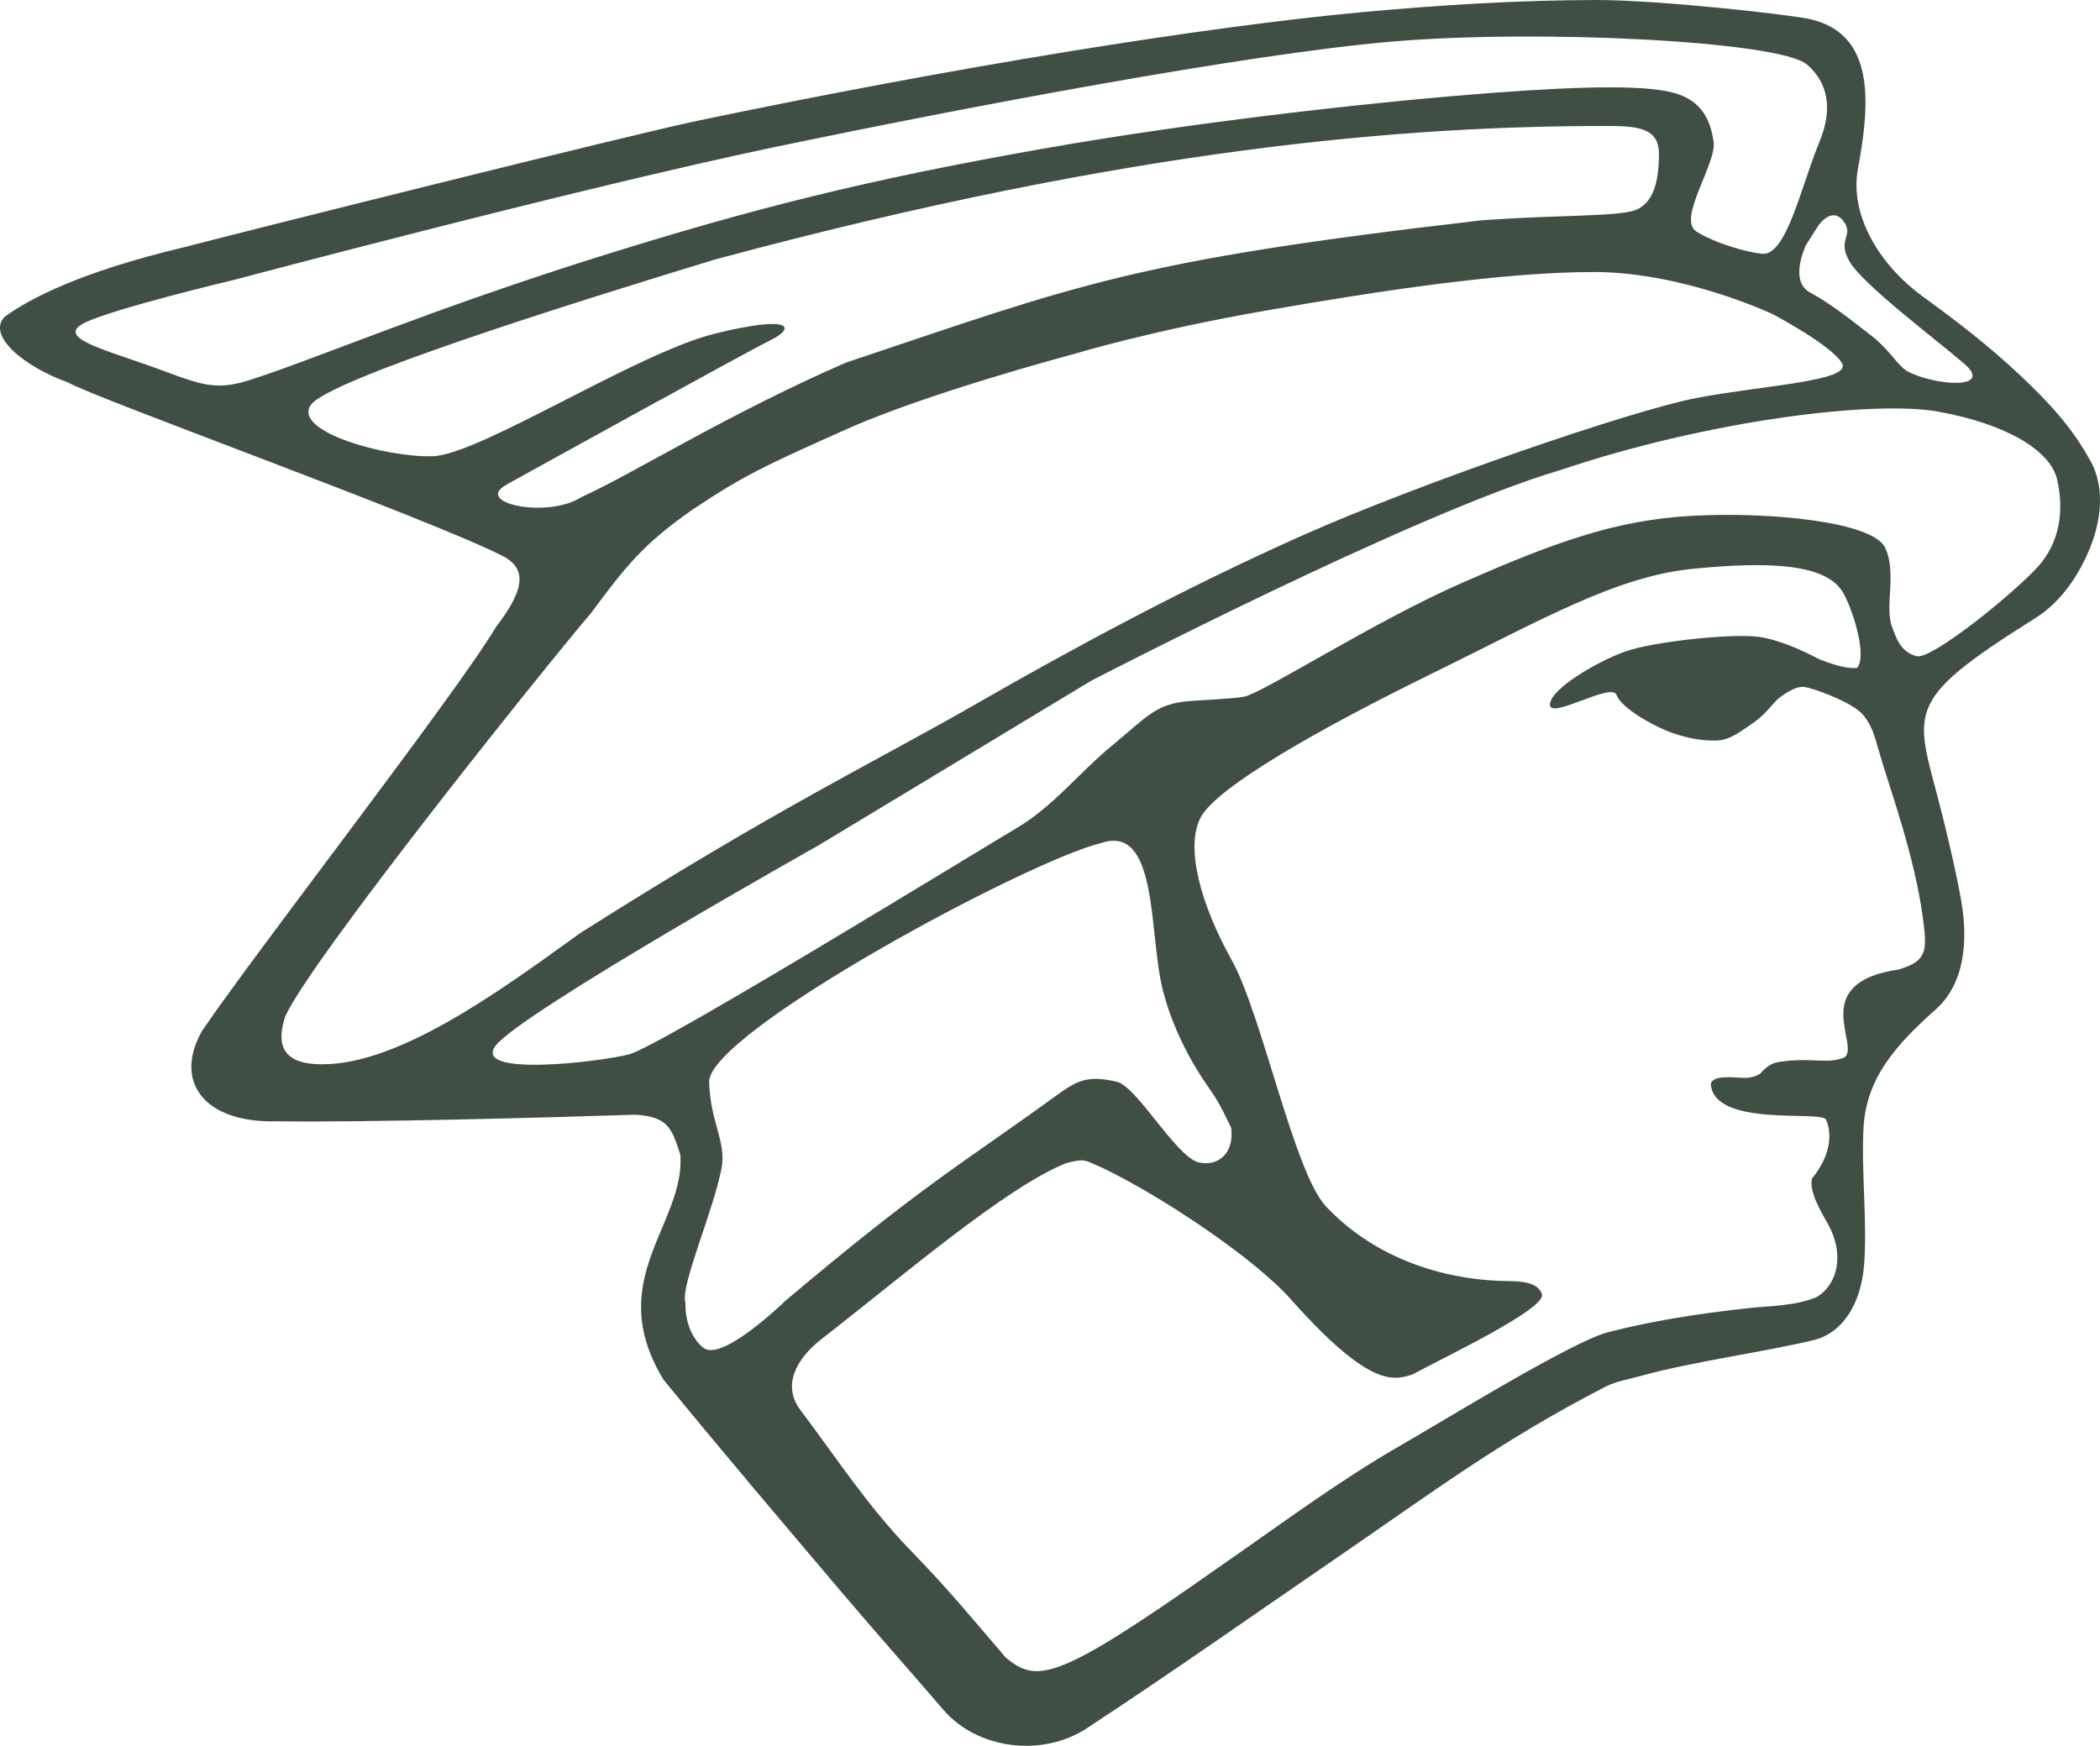
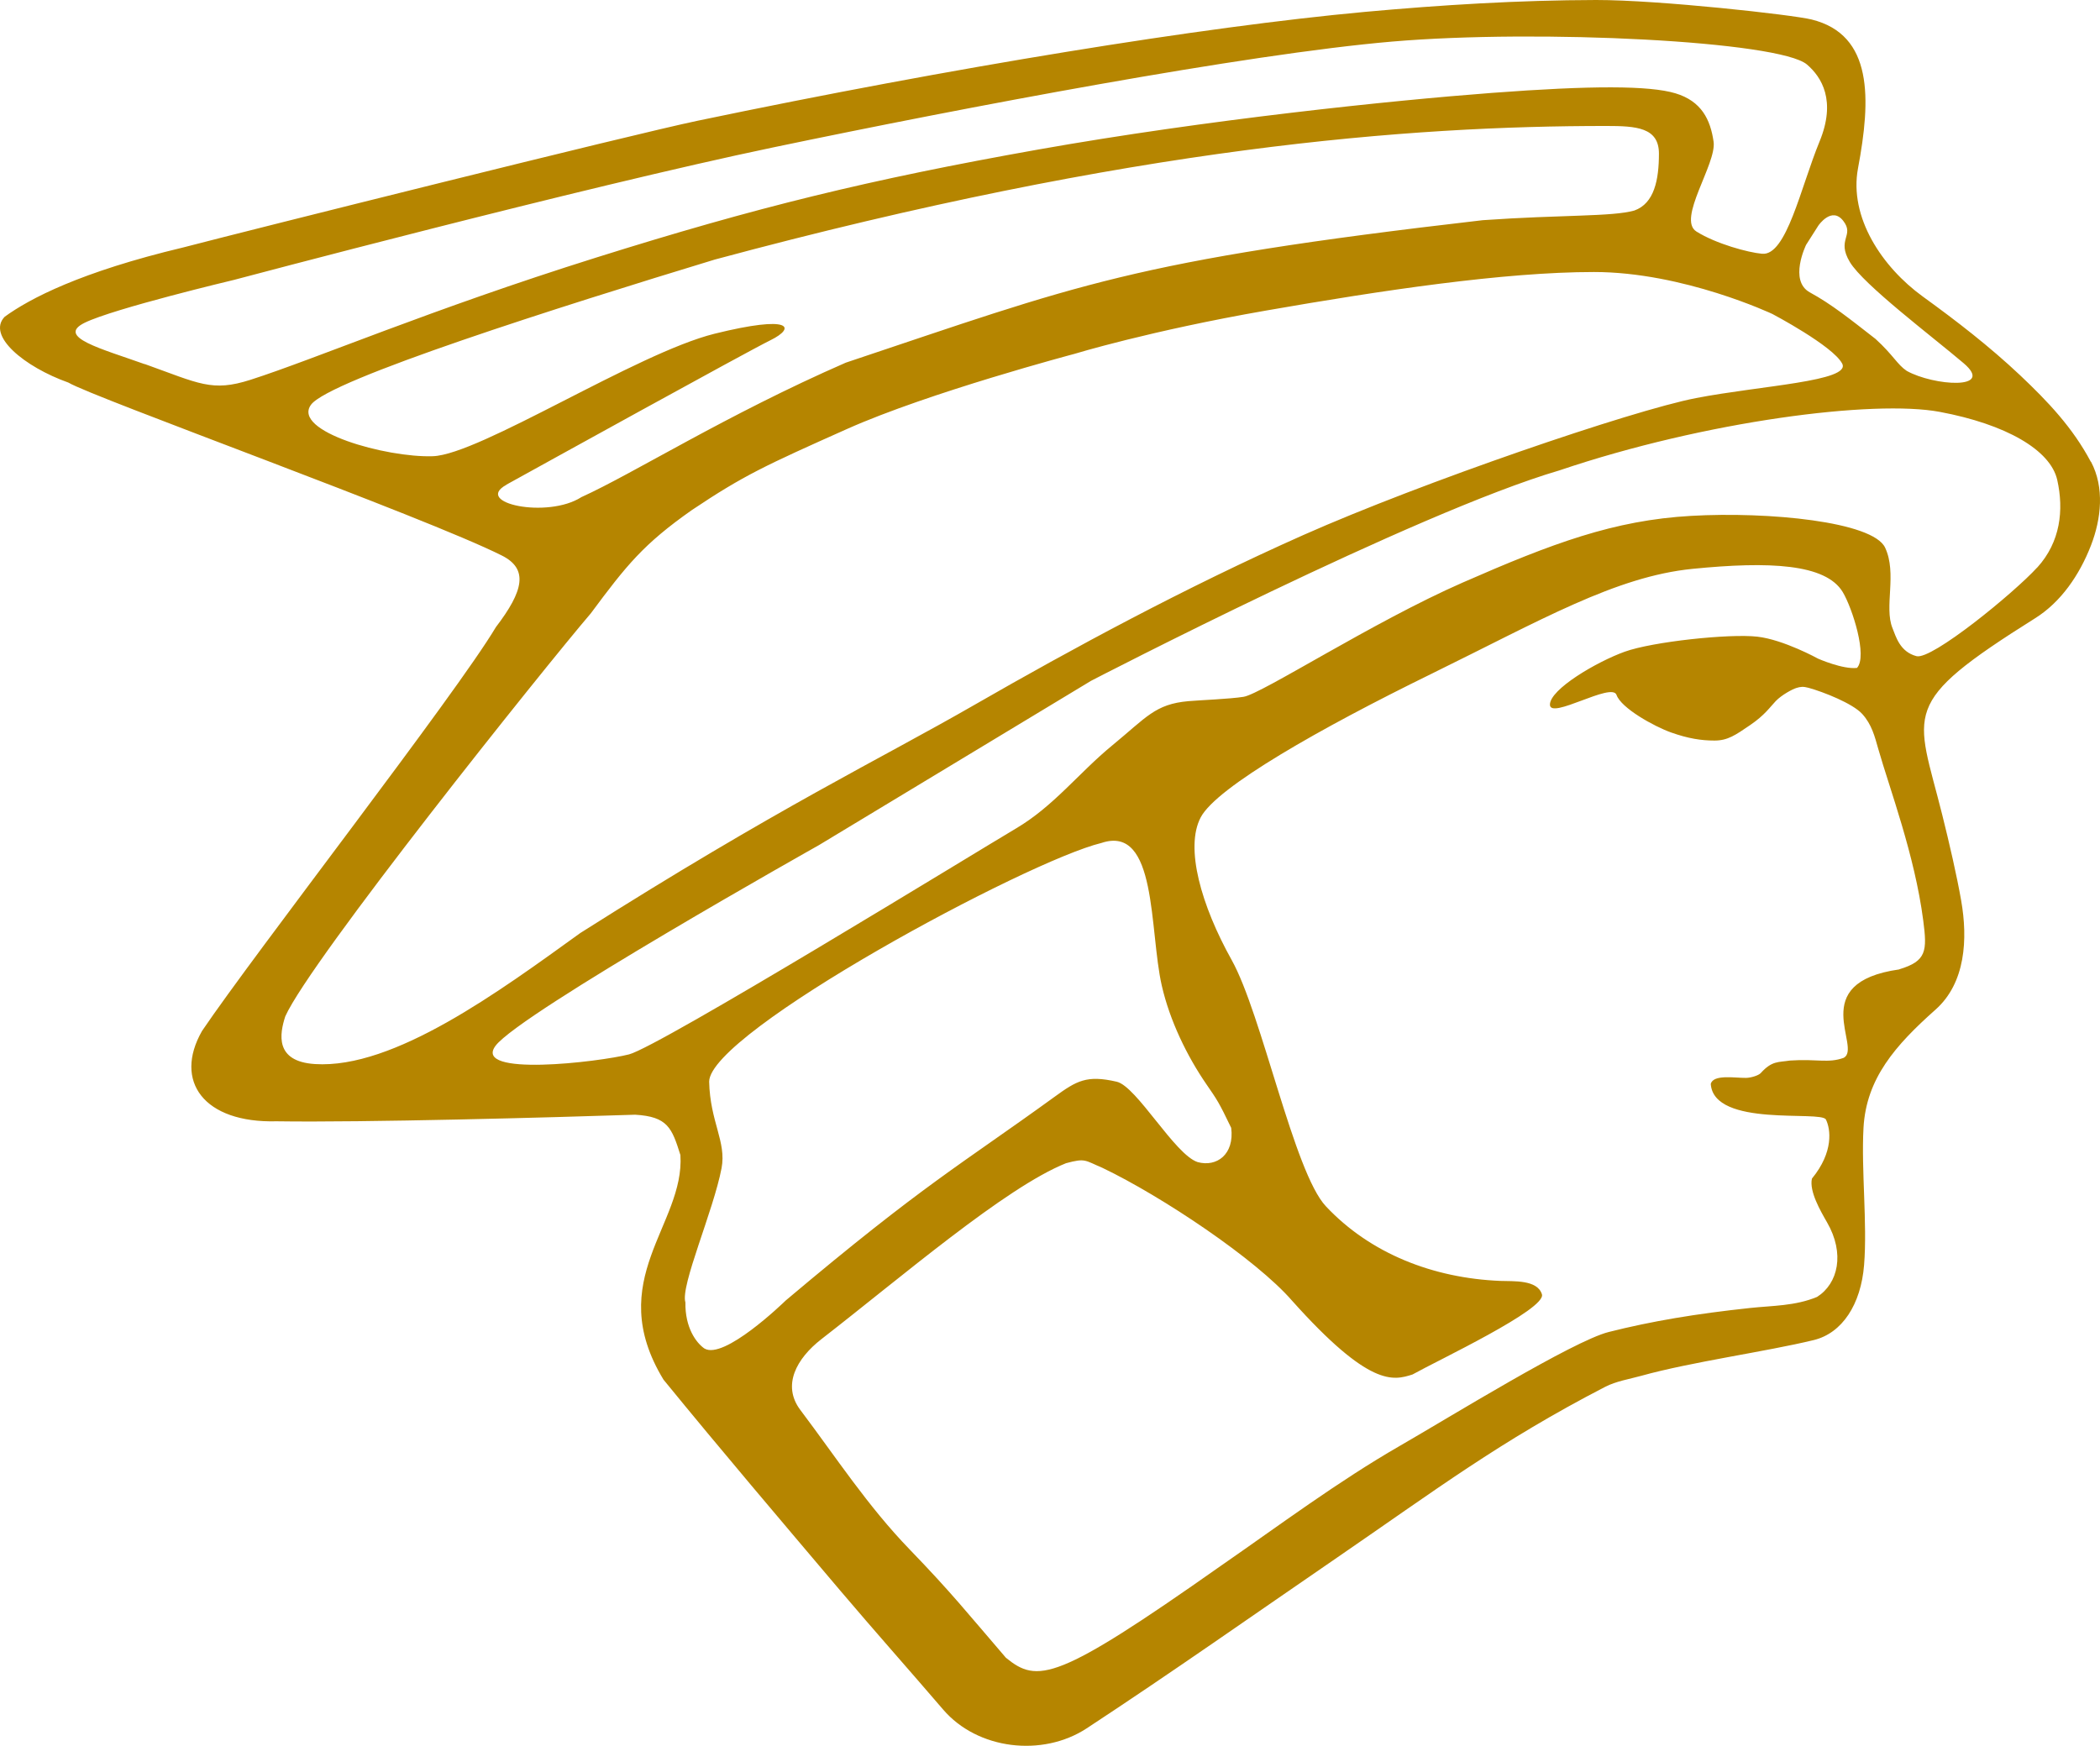
<svg xmlns="http://www.w3.org/2000/svg" id="Layer_1" data-name="Layer 1" viewBox="0 0 252.014 209.552" version="1.1" width="252.014" height="209.552">
  <defs id="defs4">
    <style id="style2">
      .cls-1 {
        fill: #939598;
      }
    </style>
  </defs>
-   <path class="cls-1" d="m 250.913,55.43 c -2.18,-4.11 -5.15,-7.23 -8.49,-10.39 -3.65,-3.44 -7.63,-6.52 -11.68,-9.45 -4.87,-3.53 -8.87,-9.5 -7.77,-15.39 1.56,-8.3 1.84,-16.03 -5.57,-17.86 -2.29,-0.57 -18.33,-2.35 -25.86,-2.34 -9.27,0.02 -18.56,0.59 -27.78,1.43 -19.39,1.78 -49.4,6.66 -80.03,13.06 -8.03,1.68 -53.81,13.14 -61.74,15.21 -12.34,2.94 -18.43,6.14 -21.43,8.32 -2.19,2.27 2.36,6.02 7.64,7.9 2.93,1.77 42.79,16.12 52.02,20.76 3.21,1.61 2.62,4.23 -0.71,8.59 -4.83,8.11 -28.95,39.13 -35.27,48.48 -3.44,6.03 0.22,11.07 8.95,10.84 10.37,0.16 33.09,-0.46 43.03,-0.79 3.91,0.23 4.41,1.59 5.43,4.84 0.55,8.35 -9.31,14.98 -2.03,26.96 6.97,8.54 14.11,16.93 21.22,25.33 4.07,4.8 8.25,9.5 12.34,14.27 4.13,4.82 11.92,5.73 17.22,2.26 10.19,-6.69 20.07,-13.65 30.07,-20.51 11.76,-8.07 19.55,-13.97 32.15,-20.48 1.33,-0.69 2.9,-0.93 4.34,-1.33 5.99,-1.67 15.04,-2.91 20.7,-4.29 3.41,-0.83 5.66,-4.27 6.04,-9.01 0.4,-5.01 -0.35,-11.35 -0.07,-16.47 0.33,-5.91 3.8,-9.88 8.65,-14.19 3.6,-3.2 3.88,-8.47 3.07,-13.09 -0.52,-2.98 -1.42,-6.88 -2.27,-10.28 -3.12,-12.52 -5.34,-13.25 11.16,-23.61 3.06,-1.92 5.3,-5.15 6.69,-8.74 1.23,-3.18 1.64,-6.94 0,-10.04 z m -29.71,-28.92 c 1.39,1.79 -0.85,2.2 0.79,4.94 1.65,2.74 9.85,8.91 13.66,12.15 3.81,3.24 -3.59,2.72 -6.83,0.92 -1.15,-0.77 -1.6,-1.88 -3.75,-3.84 -3.12,-2.43 -5.3,-4.18 -7.87,-5.58 -2.57,-1.4 -0.46,-5.71 -0.46,-5.71 l 1.47,-2.31 c 0,0 1.6,-2.36 2.99,-0.57 z m -203.84,17.2 c -5.17,-1.85 -10.68,-3.26 -7.2,-4.97 3.48,-1.71 17.9,-5.14 17.9,-5.14 0,0 41.77,-11.11 64.74,-15.91 22.96,-4.8 56.65,-11.19 74.27,-12.7 17.7,-1.51 46.48,-0.05 49.77,2.75 1.77,1.51 3.54,4.35 1.51,9.26 -2.26,5.49 -3.96,13.73 -6.89,13.46 -1.68,-0.15 -5.52,-1.19 -7.88,-2.67 -2.36,-1.48 2.44,-8.13 2.06,-10.78 -0.38,-2.65 -1.45,-4.87 -4.58,-5.81 -3.13,-0.94 -10.08,-0.95 -22.02,-0.05 -11.94,0.9 -34.16,3.2 -54.46,6.8 -20.3,3.61 -33.83,6.93 -53.08,12.98 -19.9,6.25 -33.65,12.16 -41.45,14.66 -4.63,1.48 -6.14,0.45 -12.7,-1.9 z m 43.4,14.47 c 4,-2.21 28.73,-15.88 31.73,-17.36 3,-1.48 2.6,-3.08 -6.75,-0.76 -9.36,2.33 -28.19,14.52 -33.8,14.7 -5.6,0.19 -16.95,-2.99 -14.62,-6.18 2.21,-3.01 29.9,-11.78 48.44,-17.42 50.46,-13.6 83.54,-16.04 107,-16.04 3.59,0 6.32,0.17 6.32,3.32 0,3.15 -0.56,5.98 -2.95,6.83 -2.72,0.76 -8.66,0.49 -18.2,1.16 -42.3,4.88 -48.39,7.73 -76.43,17.1 -14.34,6.26 -25.5,13.32 -31.73,16.14 -4.07,2.62 -13,0.72 -9,-1.48 z m -22.97,69.54 c -4.86,-0.31 -4.23,-3.64 -3.56,-5.72 3.02,-6.76 31.05,-41.81 36.67,-48.38 4.29,-5.78 6.31,-8.31 12.13,-12.4 6.23,-4.17 8.79,-5.34 18.62,-9.73 9.83,-4.39 27.27,-9.01 27.27,-9.01 0,0 9.06,-2.77 22.99,-5.2 13.93,-2.43 28.62,-4.63 39.37,-4.63 10.75,0 21.42,5.04 21.42,5.04 0,0 7.25,3.82 8.37,5.95 1.12,2.13 -9.78,2.64 -17.53,4.14 -7.75,1.5 -32.94,10.14 -47.13,16.44 -14.19,6.31 -27.77,13.66 -39.39,20.34 -11.62,6.69 -23.39,12.22 -47.38,27.43 -9.71,7 -22.36,16.34 -31.86,15.73 z m 46.75,34.15 c -1.01,-0.7 -2.34,-2.52 -2.29,-5.54 0,0 0,0 0,0 -0.63,-1.97 3.36,-10.97 4.34,-16.12 0.6,-3.16 -1.38,-5.56 -1.49,-10.38 0.05,-5.95 38.13,-26.48 47.08,-28.65 6.72,-2.25 5.72,10.49 7.24,17.13 0.96,4.2 3.02,8.44 5.35,11.83 1.27,1.85 1.47,2.09 2.98,5.24 0.4,3.2 -1.75,4.73 -4.02,4.11 -2.74,-0.87 -7.32,-9.1 -9.72,-9.65 -3.6,-0.83 -4.8,-0.12 -7.47,1.82 -11.22,8.14 -15.55,10.36 -32.24,24.43 -0.37,0.36 -7.44,7.18 -9.77,5.77 z m 143.38,-45.51 c -11.24,1.59 -4.43,9.4 -6.66,10.61 -1.91,0.69 -3.2,0.1 -6.46,0.33 -1.38,0.22 -2.15,0 -3.5,1.5 -0.27,0.3 -1.22,0.58 -1.77,0.58 -1.31,0.02 -3.94,-0.46 -4.23,0.73 0.37,5.26 13.26,3.14 13.82,4.27 0.56,1.13 0.96,3.88 -1.68,7.09 -0.34,1.52 1.02,3.87 1.82,5.26 2.15,3.73 1.33,7.33 -1.2,8.94 -2.65,1.1 -5.36,1.04 -8.05,1.33 -6.45,0.69 -11.76,1.57 -16.95,2.88 -4.29,1.08 -19.12,10.24 -25.04,13.65 -7.47,4.3 -14.44,9.52 -21.56,14.45 -19.64,13.84 -21.95,14.1 -25.75,11 -4.66,-5.42 -6.5,-7.77 -11.54,-12.99 -5.05,-5.22 -8.85,-11.08 -13.12,-16.74 -2.25,-2.98 -0.45,-6.2 2.52,-8.51 9.54,-7.4 22.1,-18.22 29.36,-21.12 2.34,-0.63 2.22,-0.35 4.37,0.56 7.13,3.41 18.44,10.98 22.74,15.93 9.33,10.43 12.15,9.61 14.47,8.87 3.02,-1.69 16.07,-7.84 15.53,-9.62 -0.54,-1.78 -3.43,-1.55 -4.99,-1.61 -8.07,-0.33 -15.61,-3.28 -20.94,-8.96 -3.83,-4.08 -7.67,-23.05 -11.31,-29.57 -3.64,-6.52 -5.63,-13.46 -3.71,-17.11 1.92,-3.65 14.42,-10.73 27.63,-17.2 13.21,-6.48 22.17,-11.71 31.39,-12.63 9.22,-0.92 15.99,-0.61 18.03,2.79 1.15,1.92 3,7.7 1.71,9.1 -1.71,0.2 -4.67,-1.11 -4.67,-1.11 0,0 -4.13,-2.28 -7.29,-2.64 -3.36,-0.38 -12.58,0.6 -15.93,1.81 -3.35,1.21 -8.96,4.5 -8.96,6.35 0,1.85 7.43,-2.75 7.99,-1.17 0.55,1.58 4.48,3.77 6.55,4.51 2.06,0.73 3.62,0.97 5.21,0.97 1.59,0 2.52,-0.66 4.28,-1.86 1.76,-1.2 2.37,-2.15 3.07,-2.88 0.7,-0.73 1.98,-1.42 2.47,-1.57 0.49,-0.15 0.8,-0.2 1.47,-0.02 1.8,0.5 5.3,1.88 6.44,3.14 1.14,1.26 1.49,2.67 1.93,4.22 1.34,4.71 4.37,12.7 5.39,20.58 0.47,3.63 0.42,4.86 -2.89,5.85 z m 16.55,-48.24 c -2.78,3.05 -12.65,11.12 -14.48,10.64 -2,-0.52 -2.48,-2.38 -2.88,-3.36 -1.04,-2.55 0.58,-6.55 -0.89,-9.67 -1.47,-3.12 -14.01,-4.34 -23.27,-3.81 -9.26,0.52 -16.66,3.29 -27.43,8.01 -10.77,4.72 -24.1,13.36 -26.29,13.71 -1.63,0.26 -5.23,0.4 -6.61,0.52 -4,0.35 -5.04,1.94 -9.12,5.29 -4.08,3.35 -7.02,7.3 -11.59,10 -4.57,2.7 -42.81,26.19 -46.43,27.11 -3.62,0.92 -18.84,2.72 -16.01,-1.04 2.96,-3.93 38.79,-24.07 38.79,-24.07 L 130.933,81.72 c 0,0 38.96,-20.2 56.21,-25.26 17.53,-5.93 37.74,-8.51 45.65,-7.02 7.91,1.48 13.28,4.56 14.09,8.17 0.81,3.61 0.38,7.45 -2.39,10.5 z" id="path8" style="fill:#3f4f44;fill-opacity:1" />
+   <path class="cls-1" d="m 250.913,55.43 c -2.18,-4.11 -5.15,-7.23 -8.49,-10.39 -3.65,-3.44 -7.63,-6.52 -11.68,-9.45 -4.87,-3.53 -8.87,-9.5 -7.77,-15.39 1.56,-8.3 1.84,-16.03 -5.57,-17.86 -2.29,-0.57 -18.33,-2.35 -25.86,-2.34 -9.27,0.02 -18.56,0.59 -27.78,1.43 -19.39,1.78 -49.4,6.66 -80.03,13.06 -8.03,1.68 -53.81,13.14 -61.74,15.21 -12.34,2.94 -18.43,6.14 -21.43,8.32 -2.19,2.27 2.36,6.02 7.64,7.9 2.93,1.77 42.79,16.12 52.02,20.76 3.21,1.61 2.62,4.23 -0.71,8.59 -4.83,8.11 -28.95,39.13 -35.27,48.48 -3.44,6.03 0.22,11.07 8.95,10.84 10.37,0.16 33.09,-0.46 43.03,-0.79 3.91,0.23 4.41,1.59 5.43,4.84 0.55,8.35 -9.31,14.98 -2.03,26.96 6.97,8.54 14.11,16.93 21.22,25.33 4.07,4.8 8.25,9.5 12.34,14.27 4.13,4.82 11.92,5.73 17.22,2.26 10.19,-6.69 20.07,-13.65 30.07,-20.51 11.76,-8.07 19.55,-13.97 32.15,-20.48 1.33,-0.69 2.9,-0.93 4.34,-1.33 5.99,-1.67 15.04,-2.91 20.7,-4.29 3.41,-0.83 5.66,-4.27 6.04,-9.01 0.4,-5.01 -0.35,-11.35 -0.07,-16.47 0.33,-5.91 3.8,-9.88 8.65,-14.19 3.6,-3.2 3.88,-8.47 3.07,-13.09 -0.52,-2.98 -1.42,-6.88 -2.27,-10.28 -3.12,-12.52 -5.34,-13.25 11.16,-23.61 3.06,-1.92 5.3,-5.15 6.69,-8.74 1.23,-3.18 1.64,-6.94 0,-10.04 z m -29.71,-28.92 c 1.39,1.79 -0.85,2.2 0.79,4.94 1.65,2.74 9.85,8.91 13.66,12.15 3.81,3.24 -3.59,2.72 -6.83,0.92 -1.15,-0.77 -1.6,-1.88 -3.75,-3.84 -3.12,-2.43 -5.3,-4.18 -7.87,-5.58 -2.57,-1.4 -0.46,-5.71 -0.46,-5.71 l 1.47,-2.31 c 0,0 1.6,-2.36 2.99,-0.57 z m -203.84,17.2 c -5.17,-1.85 -10.68,-3.26 -7.2,-4.97 3.48,-1.71 17.9,-5.14 17.9,-5.14 0,0 41.77,-11.11 64.74,-15.91 22.96,-4.8 56.65,-11.19 74.27,-12.7 17.7,-1.51 46.48,-0.05 49.77,2.75 1.77,1.51 3.54,4.35 1.51,9.26 -2.26,5.49 -3.96,13.73 -6.89,13.46 -1.68,-0.15 -5.52,-1.19 -7.88,-2.67 -2.36,-1.48 2.44,-8.13 2.06,-10.78 -0.38,-2.65 -1.45,-4.87 -4.58,-5.81 -3.13,-0.94 -10.08,-0.95 -22.02,-0.05 -11.94,0.9 -34.16,3.2 -54.46,6.8 -20.3,3.61 -33.83,6.93 -53.08,12.98 -19.9,6.25 -33.65,12.16 -41.45,14.66 -4.63,1.48 -6.14,0.45 -12.7,-1.9 z m 43.4,14.47 c 4,-2.21 28.73,-15.88 31.73,-17.36 3,-1.48 2.6,-3.08 -6.75,-0.76 -9.36,2.33 -28.19,14.52 -33.8,14.7 -5.6,0.19 -16.95,-2.99 -14.62,-6.18 2.21,-3.01 29.9,-11.78 48.44,-17.42 50.46,-13.6 83.54,-16.04 107,-16.04 3.59,0 6.32,0.17 6.32,3.32 0,3.15 -0.56,5.98 -2.95,6.83 -2.72,0.76 -8.66,0.49 -18.2,1.16 -42.3,4.88 -48.39,7.73 -76.43,17.1 -14.34,6.26 -25.5,13.32 -31.73,16.14 -4.07,2.62 -13,0.72 -9,-1.48 z m -22.97,69.54 c -4.86,-0.31 -4.23,-3.64 -3.56,-5.72 3.02,-6.76 31.05,-41.81 36.67,-48.38 4.29,-5.78 6.31,-8.31 12.13,-12.4 6.23,-4.17 8.79,-5.34 18.62,-9.73 9.83,-4.39 27.27,-9.01 27.27,-9.01 0,0 9.06,-2.77 22.99,-5.2 13.93,-2.43 28.62,-4.63 39.37,-4.63 10.75,0 21.42,5.04 21.42,5.04 0,0 7.25,3.82 8.37,5.95 1.12,2.13 -9.78,2.64 -17.53,4.14 -7.75,1.5 -32.94,10.14 -47.13,16.44 -14.19,6.31 -27.77,13.66 -39.39,20.34 -11.62,6.69 -23.39,12.22 -47.38,27.43 -9.71,7 -22.36,16.34 -31.86,15.73 z m 46.75,34.15 c -1.01,-0.7 -2.34,-2.52 -2.29,-5.54 0,0 0,0 0,0 -0.63,-1.97 3.36,-10.97 4.34,-16.12 0.6,-3.16 -1.38,-5.56 -1.49,-10.38 0.05,-5.95 38.13,-26.48 47.08,-28.65 6.72,-2.25 5.72,10.49 7.24,17.13 0.96,4.2 3.02,8.44 5.35,11.83 1.27,1.85 1.47,2.09 2.98,5.24 0.4,3.2 -1.75,4.73 -4.02,4.11 -2.74,-0.87 -7.32,-9.1 -9.72,-9.65 -3.6,-0.83 -4.8,-0.12 -7.47,1.82 -11.22,8.14 -15.55,10.36 -32.24,24.43 -0.37,0.36 -7.44,7.18 -9.77,5.77 z m 143.38,-45.51 c -11.24,1.59 -4.43,9.4 -6.66,10.61 -1.91,0.69 -3.2,0.1 -6.46,0.33 -1.38,0.22 -2.15,0 -3.5,1.5 -0.27,0.3 -1.22,0.58 -1.77,0.58 -1.31,0.02 -3.94,-0.46 -4.23,0.73 0.37,5.26 13.26,3.14 13.82,4.27 0.56,1.13 0.96,3.88 -1.68,7.09 -0.34,1.52 1.02,3.87 1.82,5.26 2.15,3.73 1.33,7.33 -1.2,8.94 -2.65,1.1 -5.36,1.04 -8.05,1.33 -6.45,0.69 -11.76,1.57 -16.95,2.88 -4.29,1.08 -19.12,10.24 -25.04,13.65 -7.47,4.3 -14.44,9.52 -21.56,14.45 -19.64,13.84 -21.95,14.1 -25.75,11 -4.66,-5.42 -6.5,-7.77 -11.54,-12.99 -5.05,-5.22 -8.85,-11.08 -13.12,-16.74 -2.25,-2.98 -0.45,-6.2 2.52,-8.51 9.54,-7.4 22.1,-18.22 29.36,-21.12 2.34,-0.63 2.22,-0.35 4.37,0.56 7.13,3.41 18.44,10.98 22.74,15.93 9.33,10.43 12.15,9.61 14.47,8.87 3.02,-1.69 16.07,-7.84 15.53,-9.62 -0.54,-1.78 -3.43,-1.55 -4.99,-1.61 -8.07,-0.33 -15.61,-3.28 -20.94,-8.96 -3.83,-4.08 -7.67,-23.05 -11.31,-29.57 -3.64,-6.52 -5.63,-13.46 -3.71,-17.11 1.92,-3.65 14.42,-10.73 27.63,-17.2 13.21,-6.48 22.17,-11.71 31.39,-12.63 9.22,-0.92 15.99,-0.61 18.03,2.79 1.15,1.92 3,7.7 1.71,9.1 -1.71,0.2 -4.67,-1.11 -4.67,-1.11 0,0 -4.13,-2.28 -7.29,-2.64 -3.36,-0.38 -12.58,0.6 -15.93,1.81 -3.35,1.21 -8.96,4.5 -8.96,6.35 0,1.85 7.43,-2.75 7.99,-1.17 0.55,1.58 4.48,3.77 6.55,4.51 2.06,0.73 3.62,0.97 5.21,0.97 1.59,0 2.52,-0.66 4.28,-1.86 1.76,-1.2 2.37,-2.15 3.07,-2.88 0.7,-0.73 1.98,-1.42 2.47,-1.57 0.49,-0.15 0.8,-0.2 1.47,-0.02 1.8,0.5 5.3,1.88 6.44,3.14 1.14,1.26 1.49,2.67 1.93,4.22 1.34,4.71 4.37,12.7 5.39,20.58 0.47,3.63 0.42,4.86 -2.89,5.85 z m 16.55,-48.24 c -2.78,3.05 -12.65,11.12 -14.48,10.64 -2,-0.52 -2.48,-2.38 -2.88,-3.36 -1.04,-2.55 0.58,-6.55 -0.89,-9.67 -1.47,-3.12 -14.01,-4.34 -23.27,-3.81 -9.26,0.52 -16.66,3.29 -27.43,8.01 -10.77,4.72 -24.1,13.36 -26.29,13.71 -1.63,0.26 -5.23,0.4 -6.61,0.52 -4,0.35 -5.04,1.94 -9.12,5.29 -4.08,3.35 -7.02,7.3 -11.59,10 -4.57,2.7 -42.81,26.19 -46.43,27.11 -3.62,0.92 -18.84,2.72 -16.01,-1.04 2.96,-3.93 38.79,-24.07 38.79,-24.07 L 130.933,81.72 c 0,0 38.96,-20.2 56.21,-25.26 17.53,-5.93 37.74,-8.51 45.65,-7.02 7.91,1.48 13.28,4.56 14.09,8.17 0.81,3.61 0.38,7.45 -2.39,10.5 z" id="path8" style="fill:#b58500;fill-opacity:1" />
</svg>
